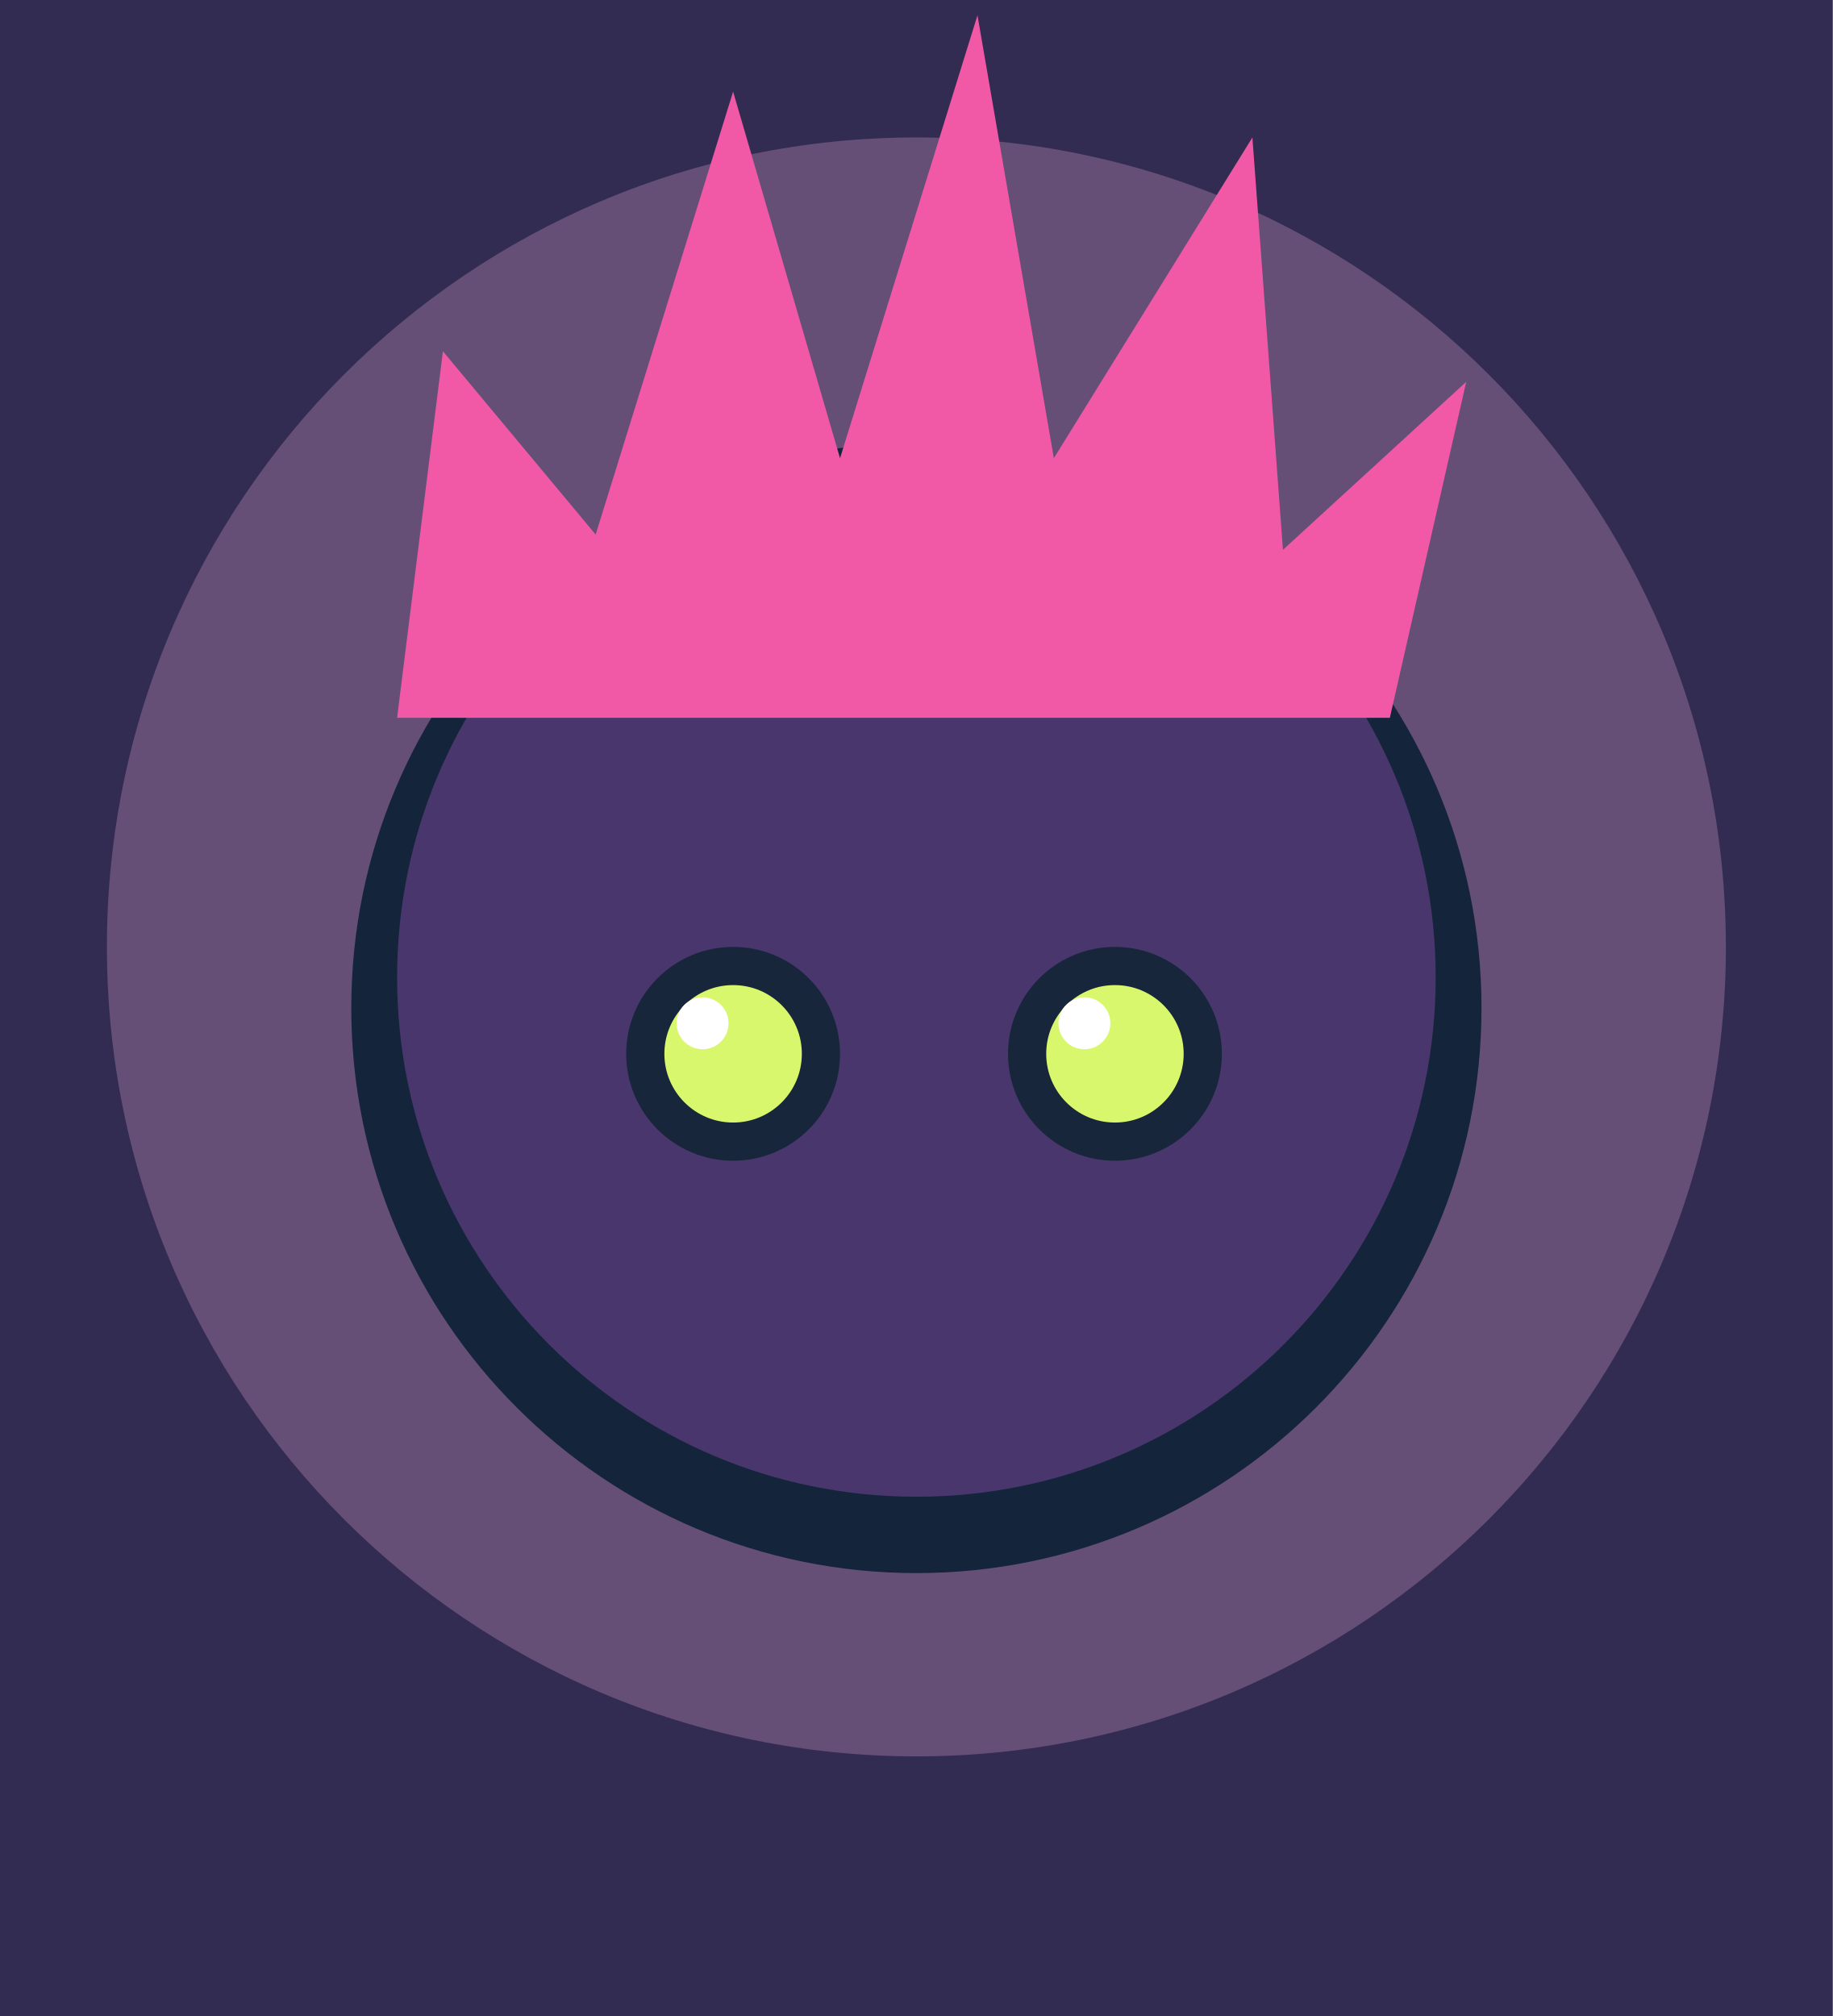
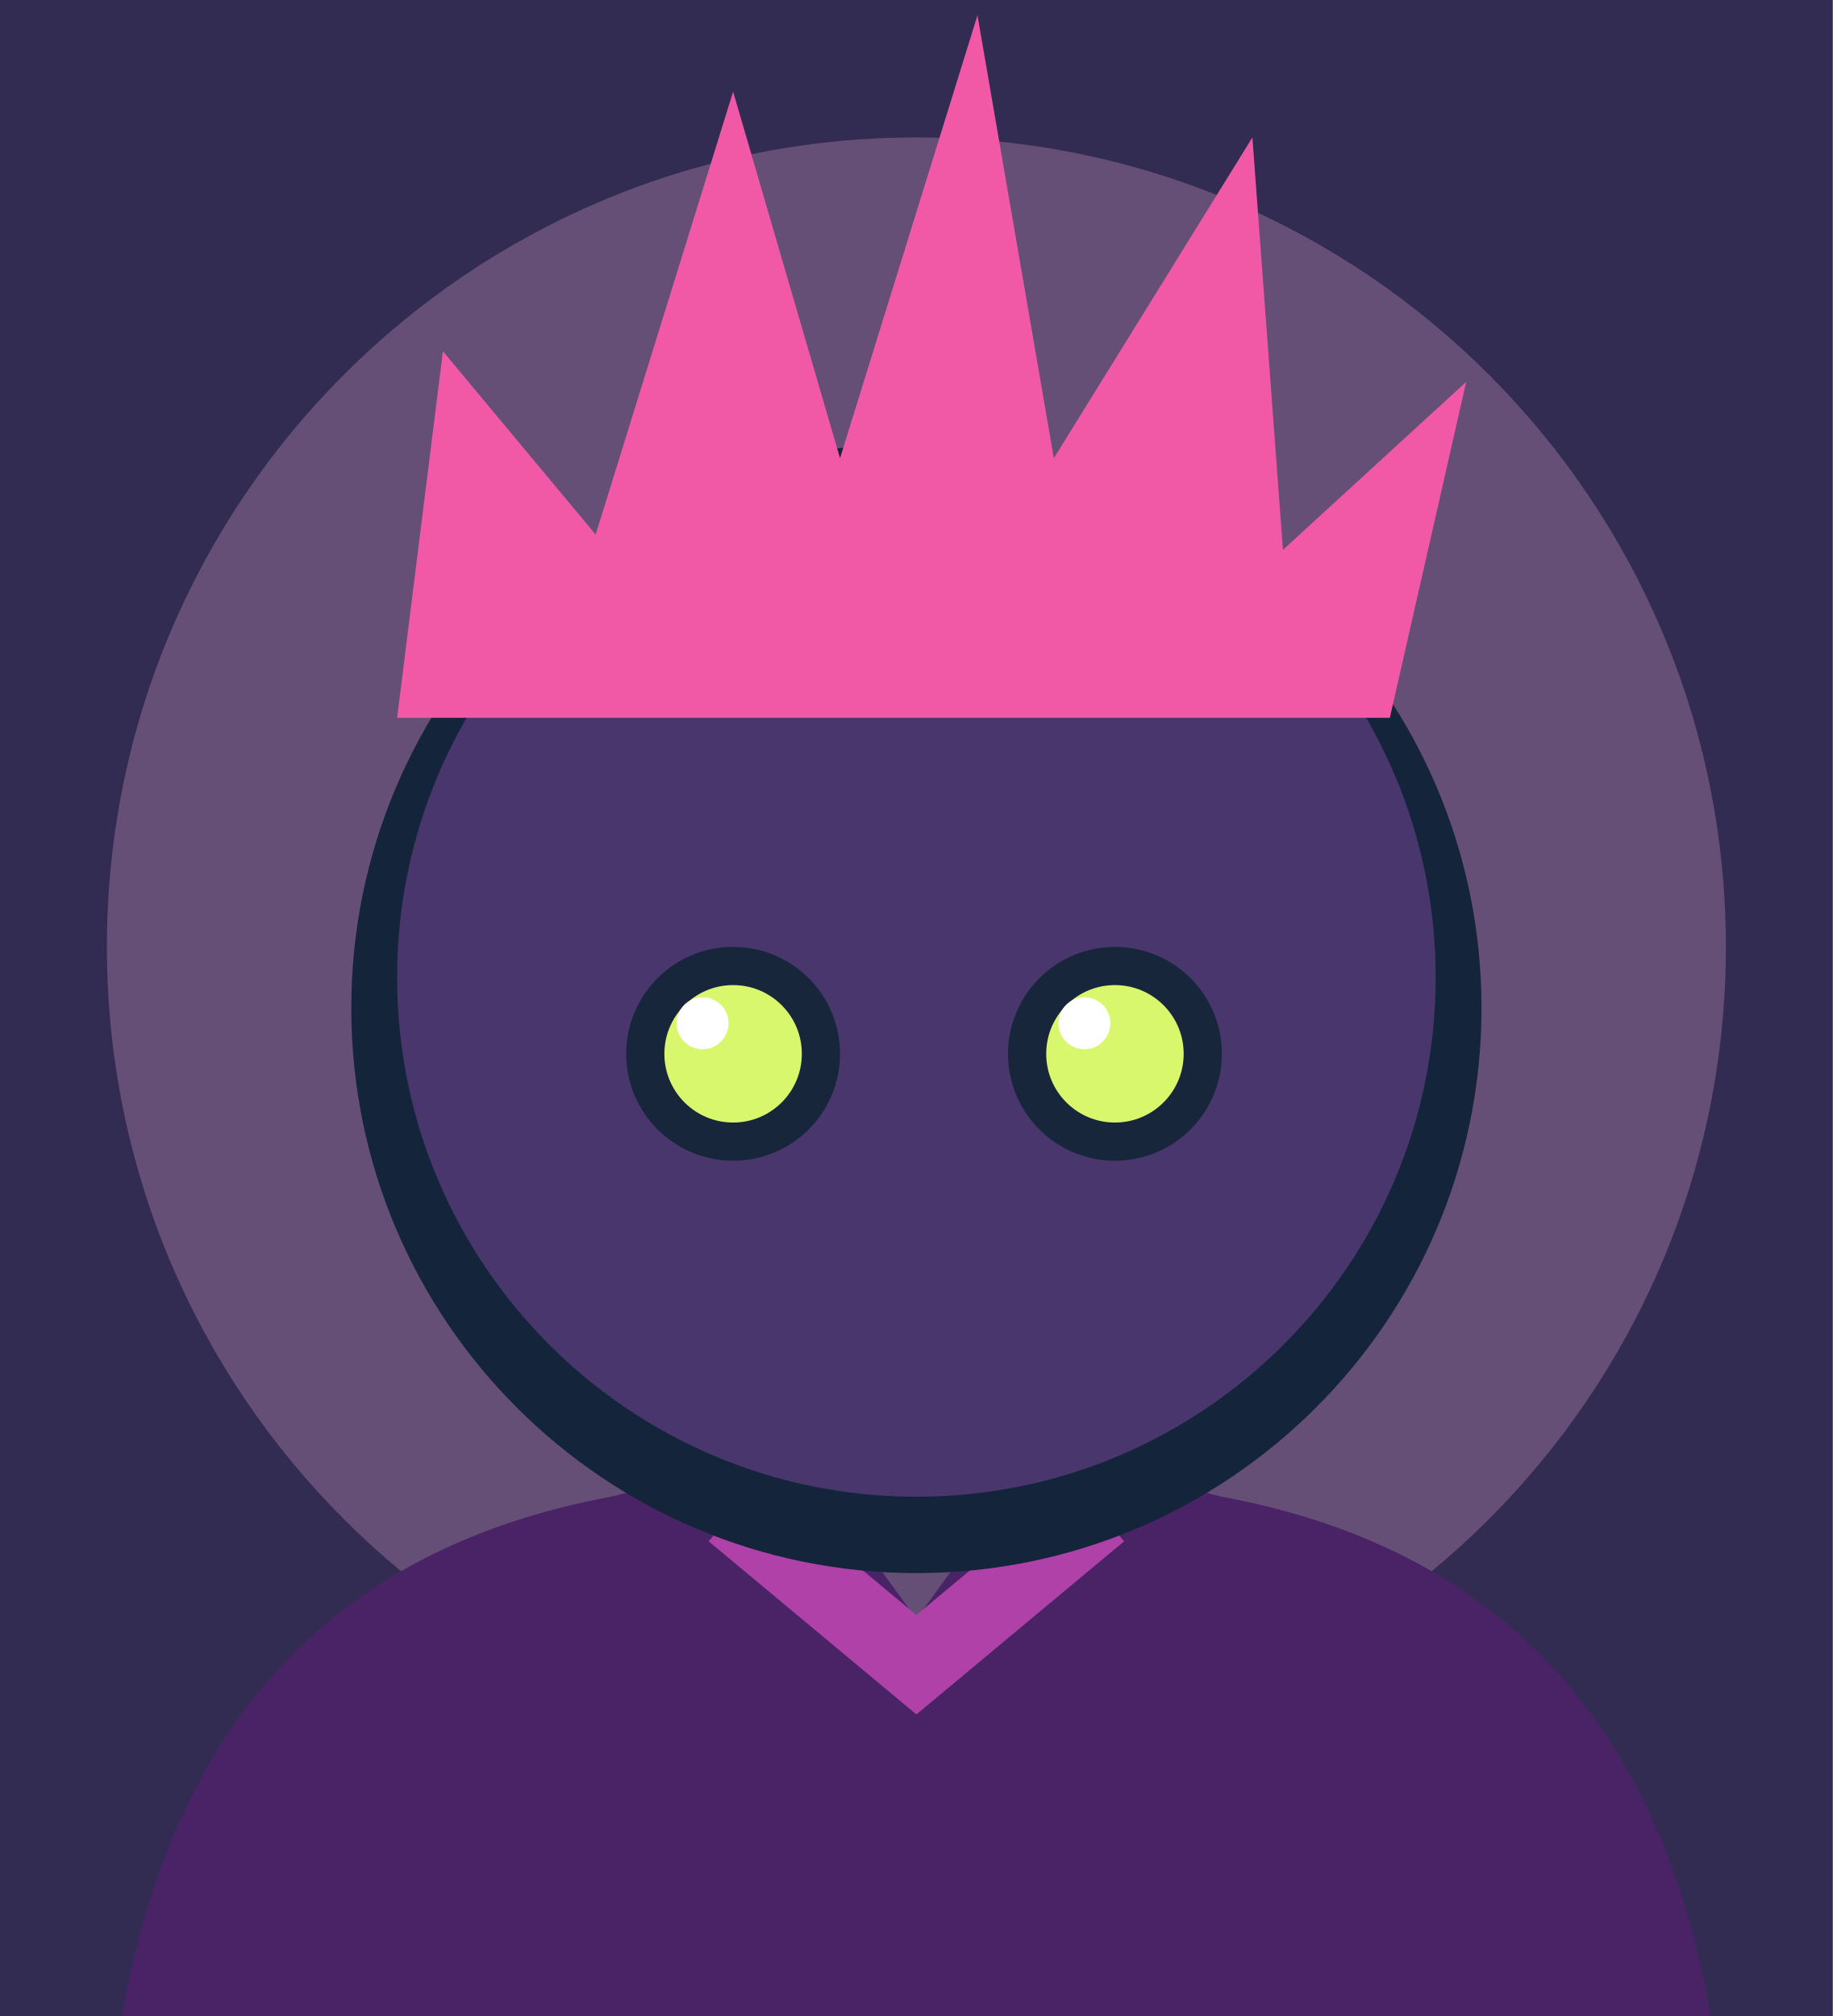
<svg xmlns="http://www.w3.org/2000/svg" viewBox="0 0 120 132">
  <rect width="120" height="132" fill="#332c52" />
  <circle cx="60" cy="62" r="53" fill="#806289" opacity=".65" />
+   <path d="M8 132 Q13 103 40 98 L52 95 60 106 68 95 80 98 Q107 103 112 132Z" fill="#492365" />
+   <path d="M48 99 L60 109 72 99" fill="none" stroke="#b041a8" stroke-width="5" />
  <circle cx="60" cy="66" r="37" fill="#14243b" />
  <circle cx="60" cy="64" r="34" fill="#49366d" />
  <path d="M26 47 L29 23 39 35 48 6 55 30 64 1 69 30 82 9 84 36 96 25 91 47Z" fill="#f158a6" />
  <circle cx="48" cy="69" r="7" fill="#17263b" />
  <circle cx="73" cy="69" r="7" fill="#17263b" />
  <circle cx="48" cy="69" r="4.5" fill="#d9f76d" />
  <circle cx="73" cy="69" r="4.5" fill="#d9f76d" />
  <circle cx="46" cy="67" r="1.7" fill="#fff" />
  <circle cx="71" cy="67" r="1.7" fill="#fff" />
</svg>
